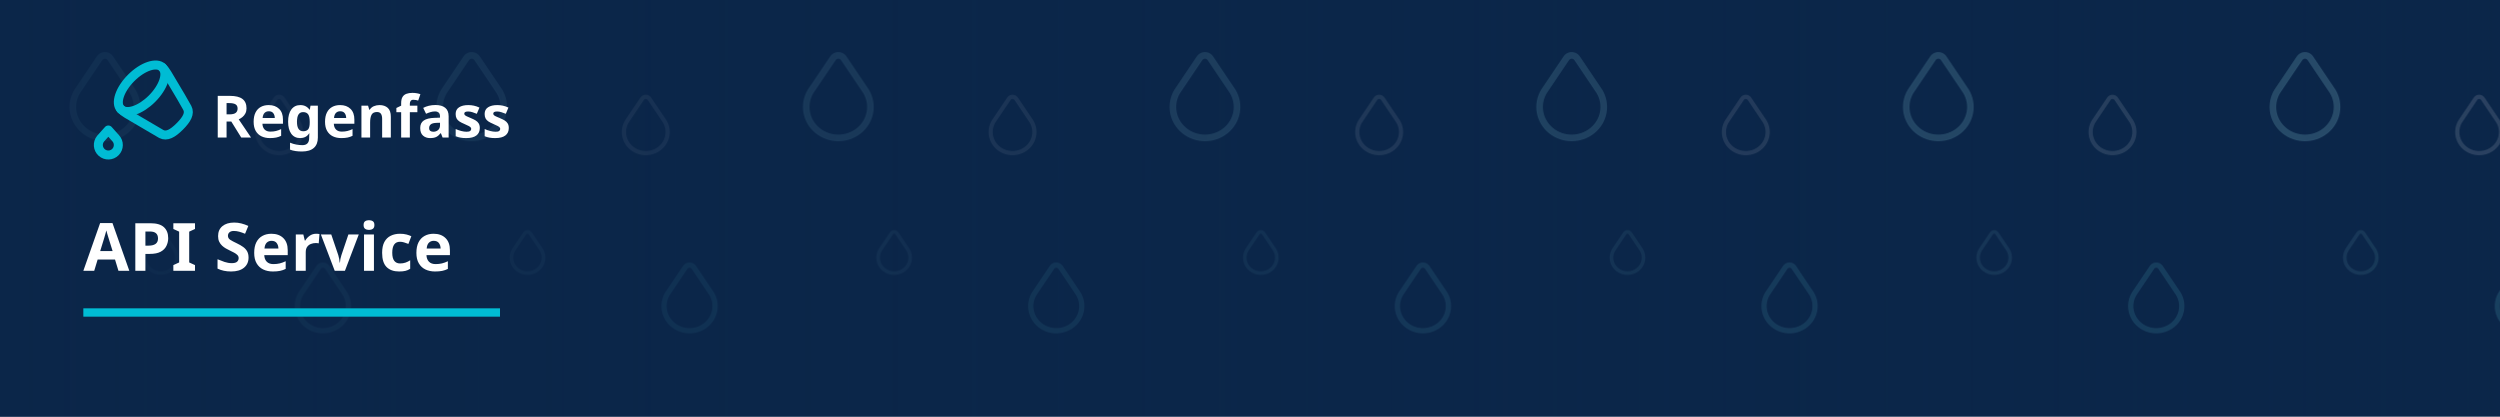
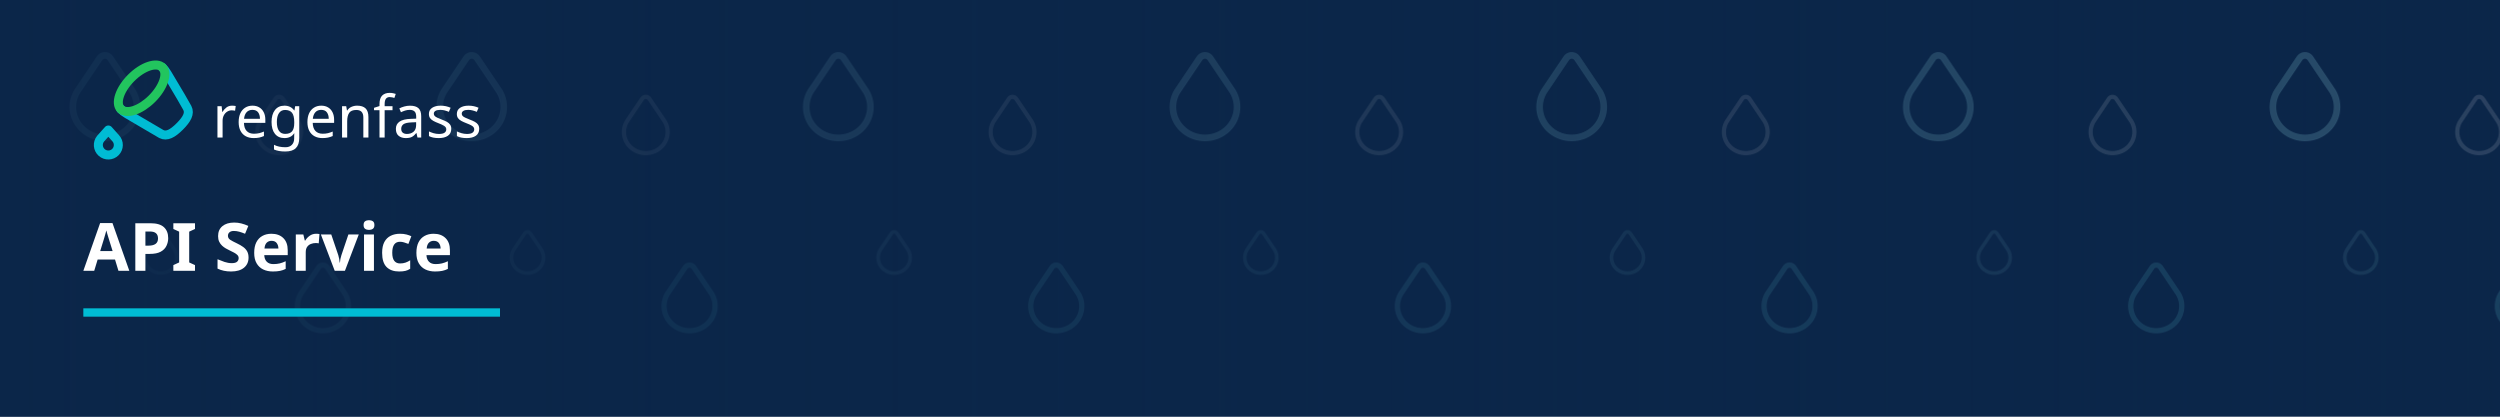
<svg xmlns="http://www.w3.org/2000/svg" width="1200" height="200" viewBox="0 0 1200 200" fill="none">
  <defs>
    <clipPath id="readme-header-bg-clip">
      <rect width="1200" height="200" />
    </clipPath>
    <pattern id="raindrop-wallpaper" x="0" y="0" width="176" height="176" patternUnits="userSpaceOnUse">
      <g stroke-linecap="round" stroke-linejoin="round" fill="none">
        <g opacity="0.22" transform="translate(24 20) scale(2.2)">
          <path d="M7.502 19.423c2.602 2.105 6.395 2.105 8.996 0c2.602 -2.105 3.262 -5.708 1.566 -8.546l-4.89 -7.26c-.42 -.625 -1.287 -.803 -1.936 -.397a1.376 1.376 0 0 0 -.41 .397l-4.893 7.26c-1.695 2.838 -1.035 6.441 1.567 8.546" stroke="#9BE7F2" stroke-width="1.45" />
        </g>
        <g opacity="0.14" transform="translate(116 42) scale(1.5)">
          <path d="M7.502 19.423c2.602 2.105 6.395 2.105 8.996 0c2.602 -2.105 3.262 -5.708 1.566 -8.546l-4.89 -7.26c-.42 -.625 -1.287 -.803 -1.936 -.397a1.376 1.376 0 0 0 -.41 .397l-4.893 7.26c-1.695 2.838 -1.035 6.441 1.567 8.546" stroke="#FFFFFF" stroke-width="1.35" />
        </g>
        <g opacity="0.1" transform="translate(64 108) scale(1.1)">
          <path d="M7.502 19.423c2.602 2.105 6.395 2.105 8.996 0c2.602 -2.105 3.262 -5.708 1.566 -8.546l-4.89 -7.26c-.42 -.625 -1.287 -.803 -1.936 -.397a1.376 1.376 0 0 0 -.41 .397l-4.893 7.26c-1.695 2.838 -1.035 6.441 1.567 8.546" stroke="#9BE7F2" stroke-width="1.6" />
        </g>
        <g opacity="0.16" transform="translate(134 122) scale(1.75)">
          <path d="M7.502 19.423c2.602 2.105 6.395 2.105 8.996 0c2.602 -2.105 3.262 -5.708 1.566 -8.546l-4.89 -7.26c-.42 -.625 -1.287 -.803 -1.936 -.397a1.376 1.376 0 0 0 -.41 .397l-4.893 7.26c-1.695 2.838 -1.035 6.441 1.567 8.546" stroke="#6AD7E8" stroke-width="1.45" />
        </g>
      </g>
    </pattern>
    <linearGradient id="readme-header-overlay" x1="0" x2="1" y1="0" y2="0" gradientUnits="objectBoundingBox">
      <stop offset="0" stop-color="#0B2649" stop-opacity="0.8" />
      <stop offset="1" stop-color="#0B2649" stop-opacity="0" />
    </linearGradient>
  </defs>
  <g clip-path="url(#readme-header-bg-clip)">
    <rect width="1200" height="200" fill="#0B2649" />
    <rect width="1200" height="200" fill="url(#raindrop-wallpaper)" opacity="0.9" />
  </g>
  <rect width="1200" height="200" fill="url(#readme-header-overlay)" />
  <g transform="translate(40, 24)" fill="none">
-     <g stroke="#00BCD4" stroke-width="1.8" stroke-linecap="round" stroke-linejoin="round" transform="scale(2.4)">
-       <path d="M5 16l1.465 1.638a2 2 0 1 1 -3.015 .099l1.55 -1.737" />
-       <path d="M13.737 9.737c2.299 -2.3 3.23 -5.095 2.081 -6.245c-1.15 -1.15 -3.945 -.217 -6.244 2.082c-2.3 2.299 -3.231 5.095 -2.082 6.244c1.15 1.15 3.946 .218 6.245 -2.081" />
-       <path d="M7.492 11.818c.362 .362 .768 .676 1.208 .934l6.895 4.047c1.078 .557 2.255 -.075 3.692 -1.512c1.437 -1.437 2.07 -2.614 1.512 -3.692c-.372 -.718 -1.72 -3.017 -4.047 -6.895a6.015 6.015 0 0 0 -.934 -1.208" />
+     <g transform="scale(2.4)">
+       <g stroke="#00BCD4" stroke-width="1.8" stroke-linecap="round" stroke-linejoin="round">
+         <path d="M5 16l1.465 1.638a2 2 0 1 1 -3.015 .099l1.55 -1.737" />
+         <path d="M7.492 11.818c.362 .362 .768 .676 1.208 .934l6.895 4.047c1.078 .557 2.255 -.075 3.692 -1.512c1.437 -1.437 2.07 -2.614 1.512 -3.692c-.372 -.718 -1.72 -3.017 -4.047 -6.895a6.015 6.015 0 0 0 -.934 -1.208" />
+       </g>
+       <g stroke="#22C55E" stroke-width="1.8" stroke-linecap="round" stroke-linejoin="round">
+         <path d="M13.737 9.737c2.299 -2.3 3.23 -5.095 2.081 -6.245c-1.15 -1.15 -3.945 -.217 -6.244 2.082c-2.3 2.299 -3.231 5.095 -2.082 6.244c1.15 1.15 3.946 .218 6.245 -2.081" />
+       </g>
    </g>
-     <text x="62" y="42" font-family="system-ui, sans-serif" font-size="28" font-weight="700" fill="#FFFFFF">Regenfass</text>
+     <text x="62" y="42" font-family="system-ui, sans-serif" font-size="28" font-weight="200" fill="#FFFFFF">regenfass</text>
  </g>
  <text x="40" y="130" font-family="system-ui, sans-serif" font-size="32" font-weight="700" fill="#FFFFFF">API Service</text>
  <rect x="40" y="148" width="200" height="4" fill="#00BCD4" />
</svg>
